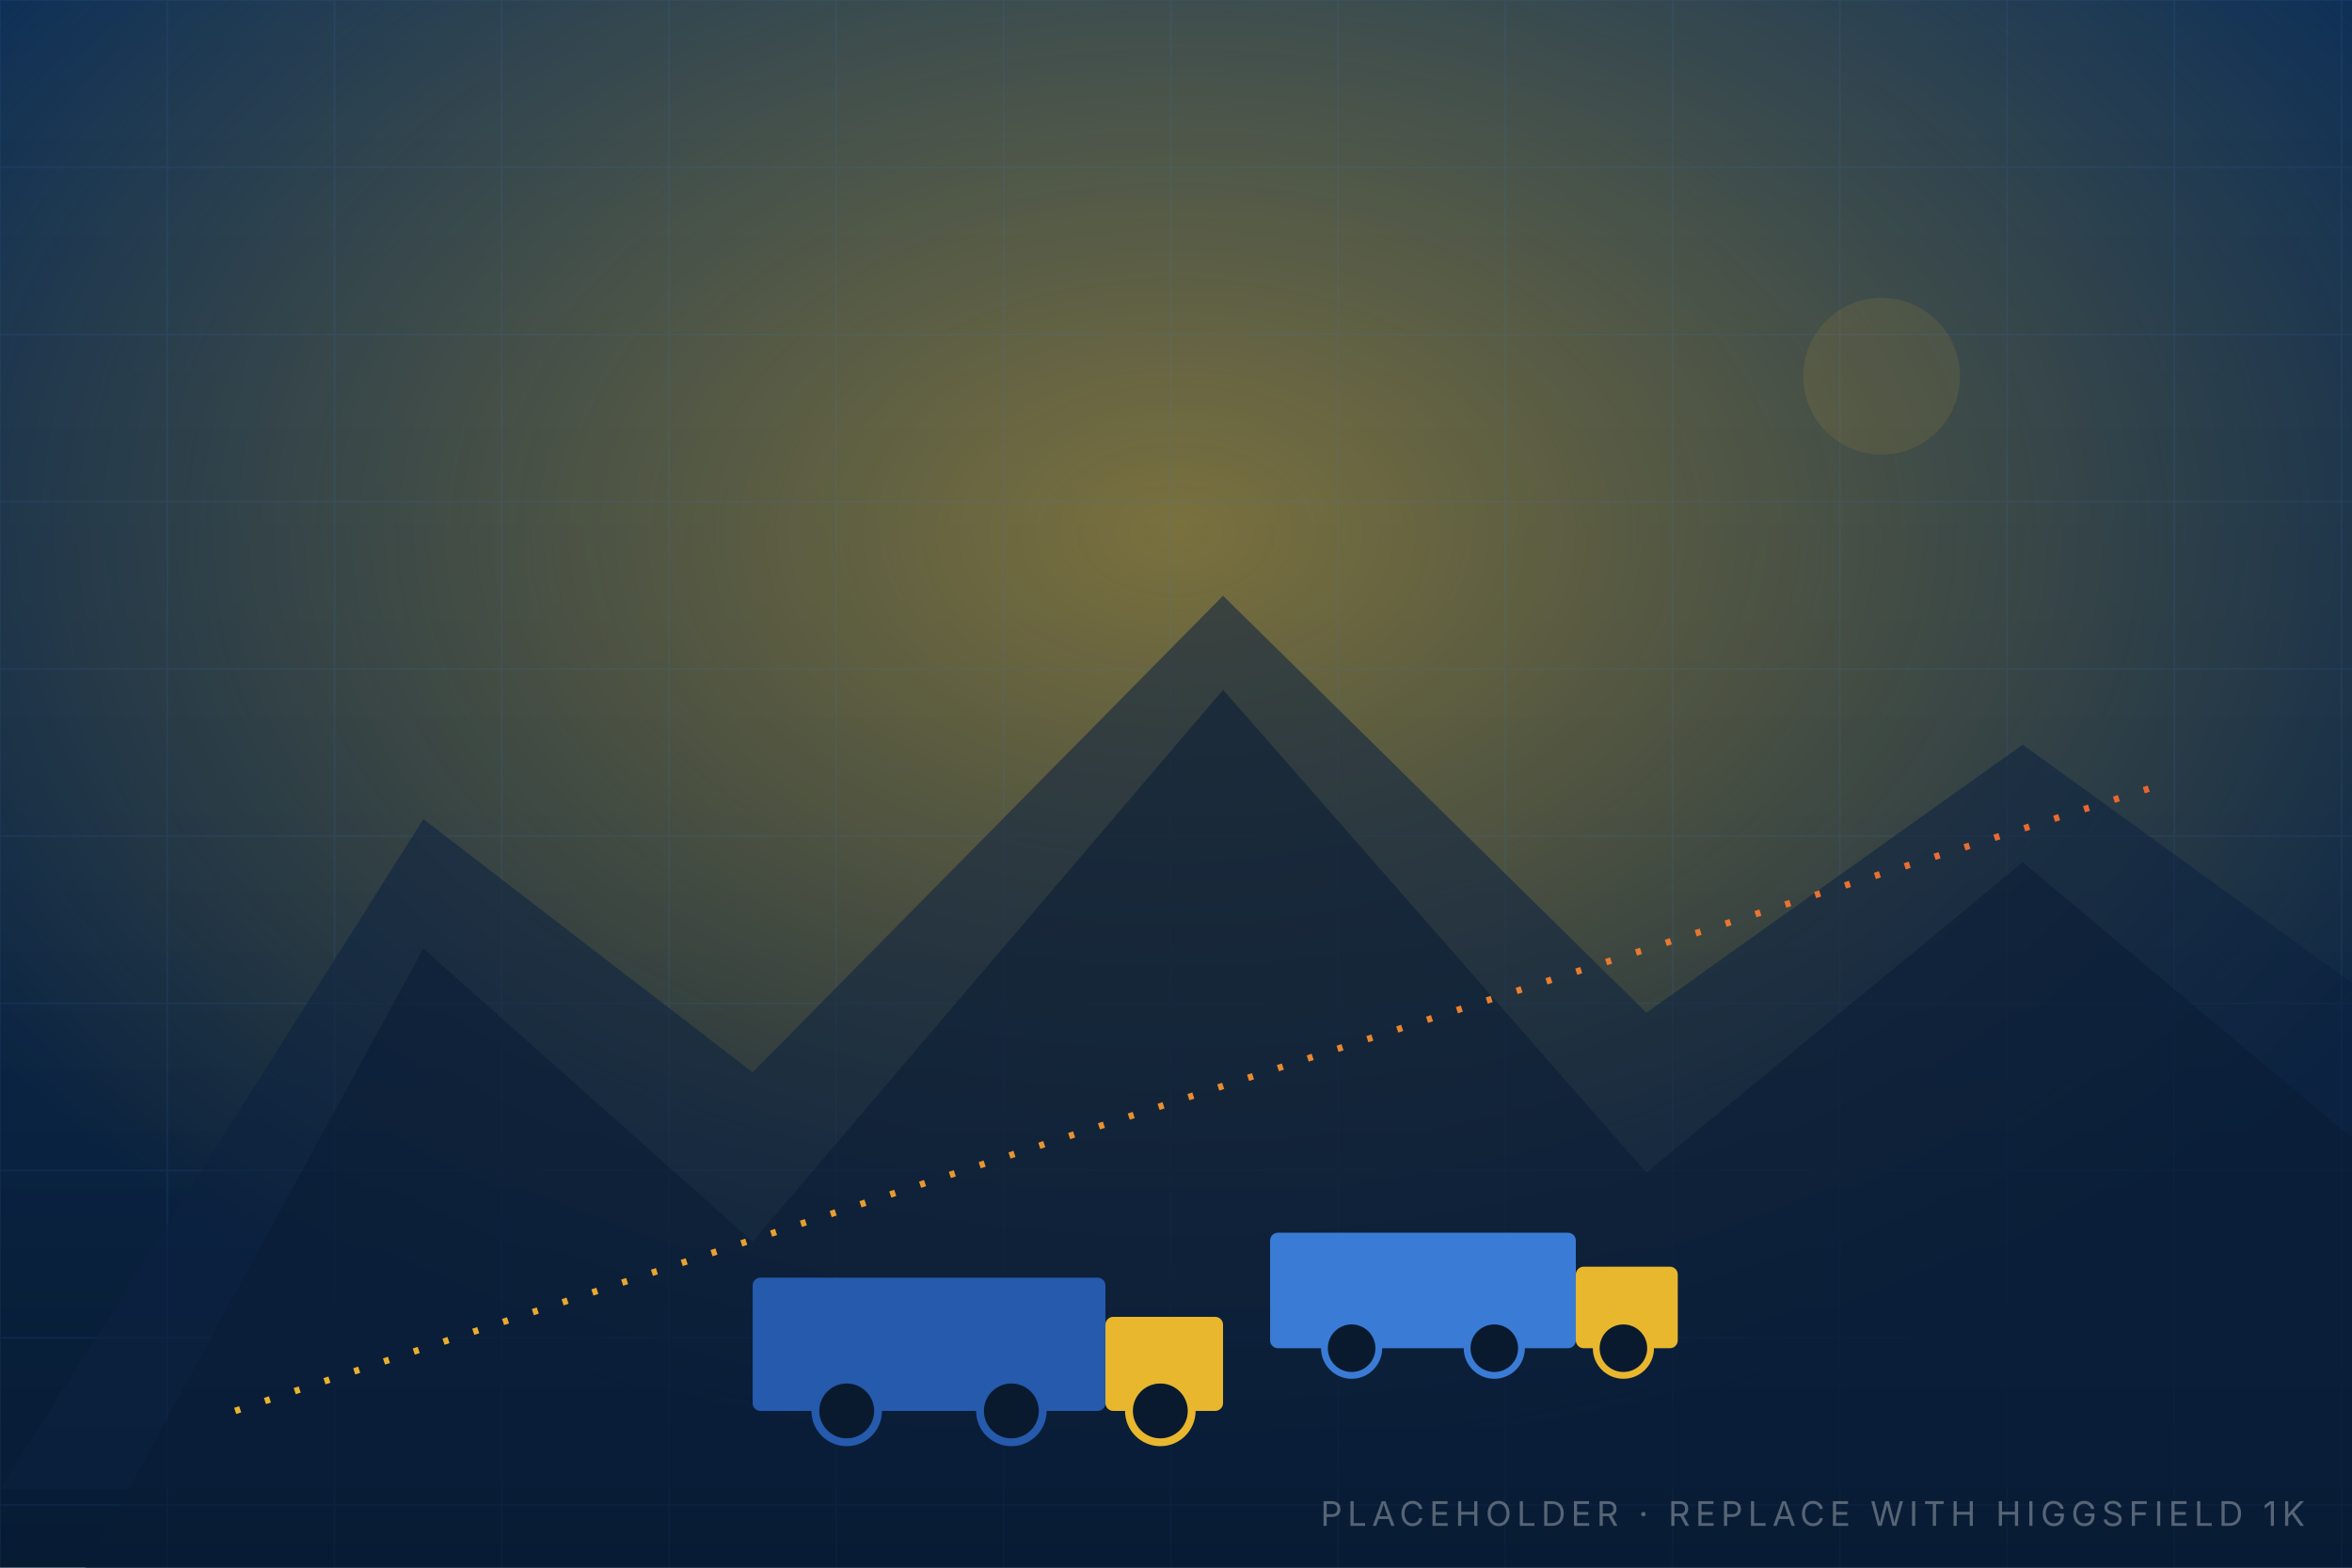
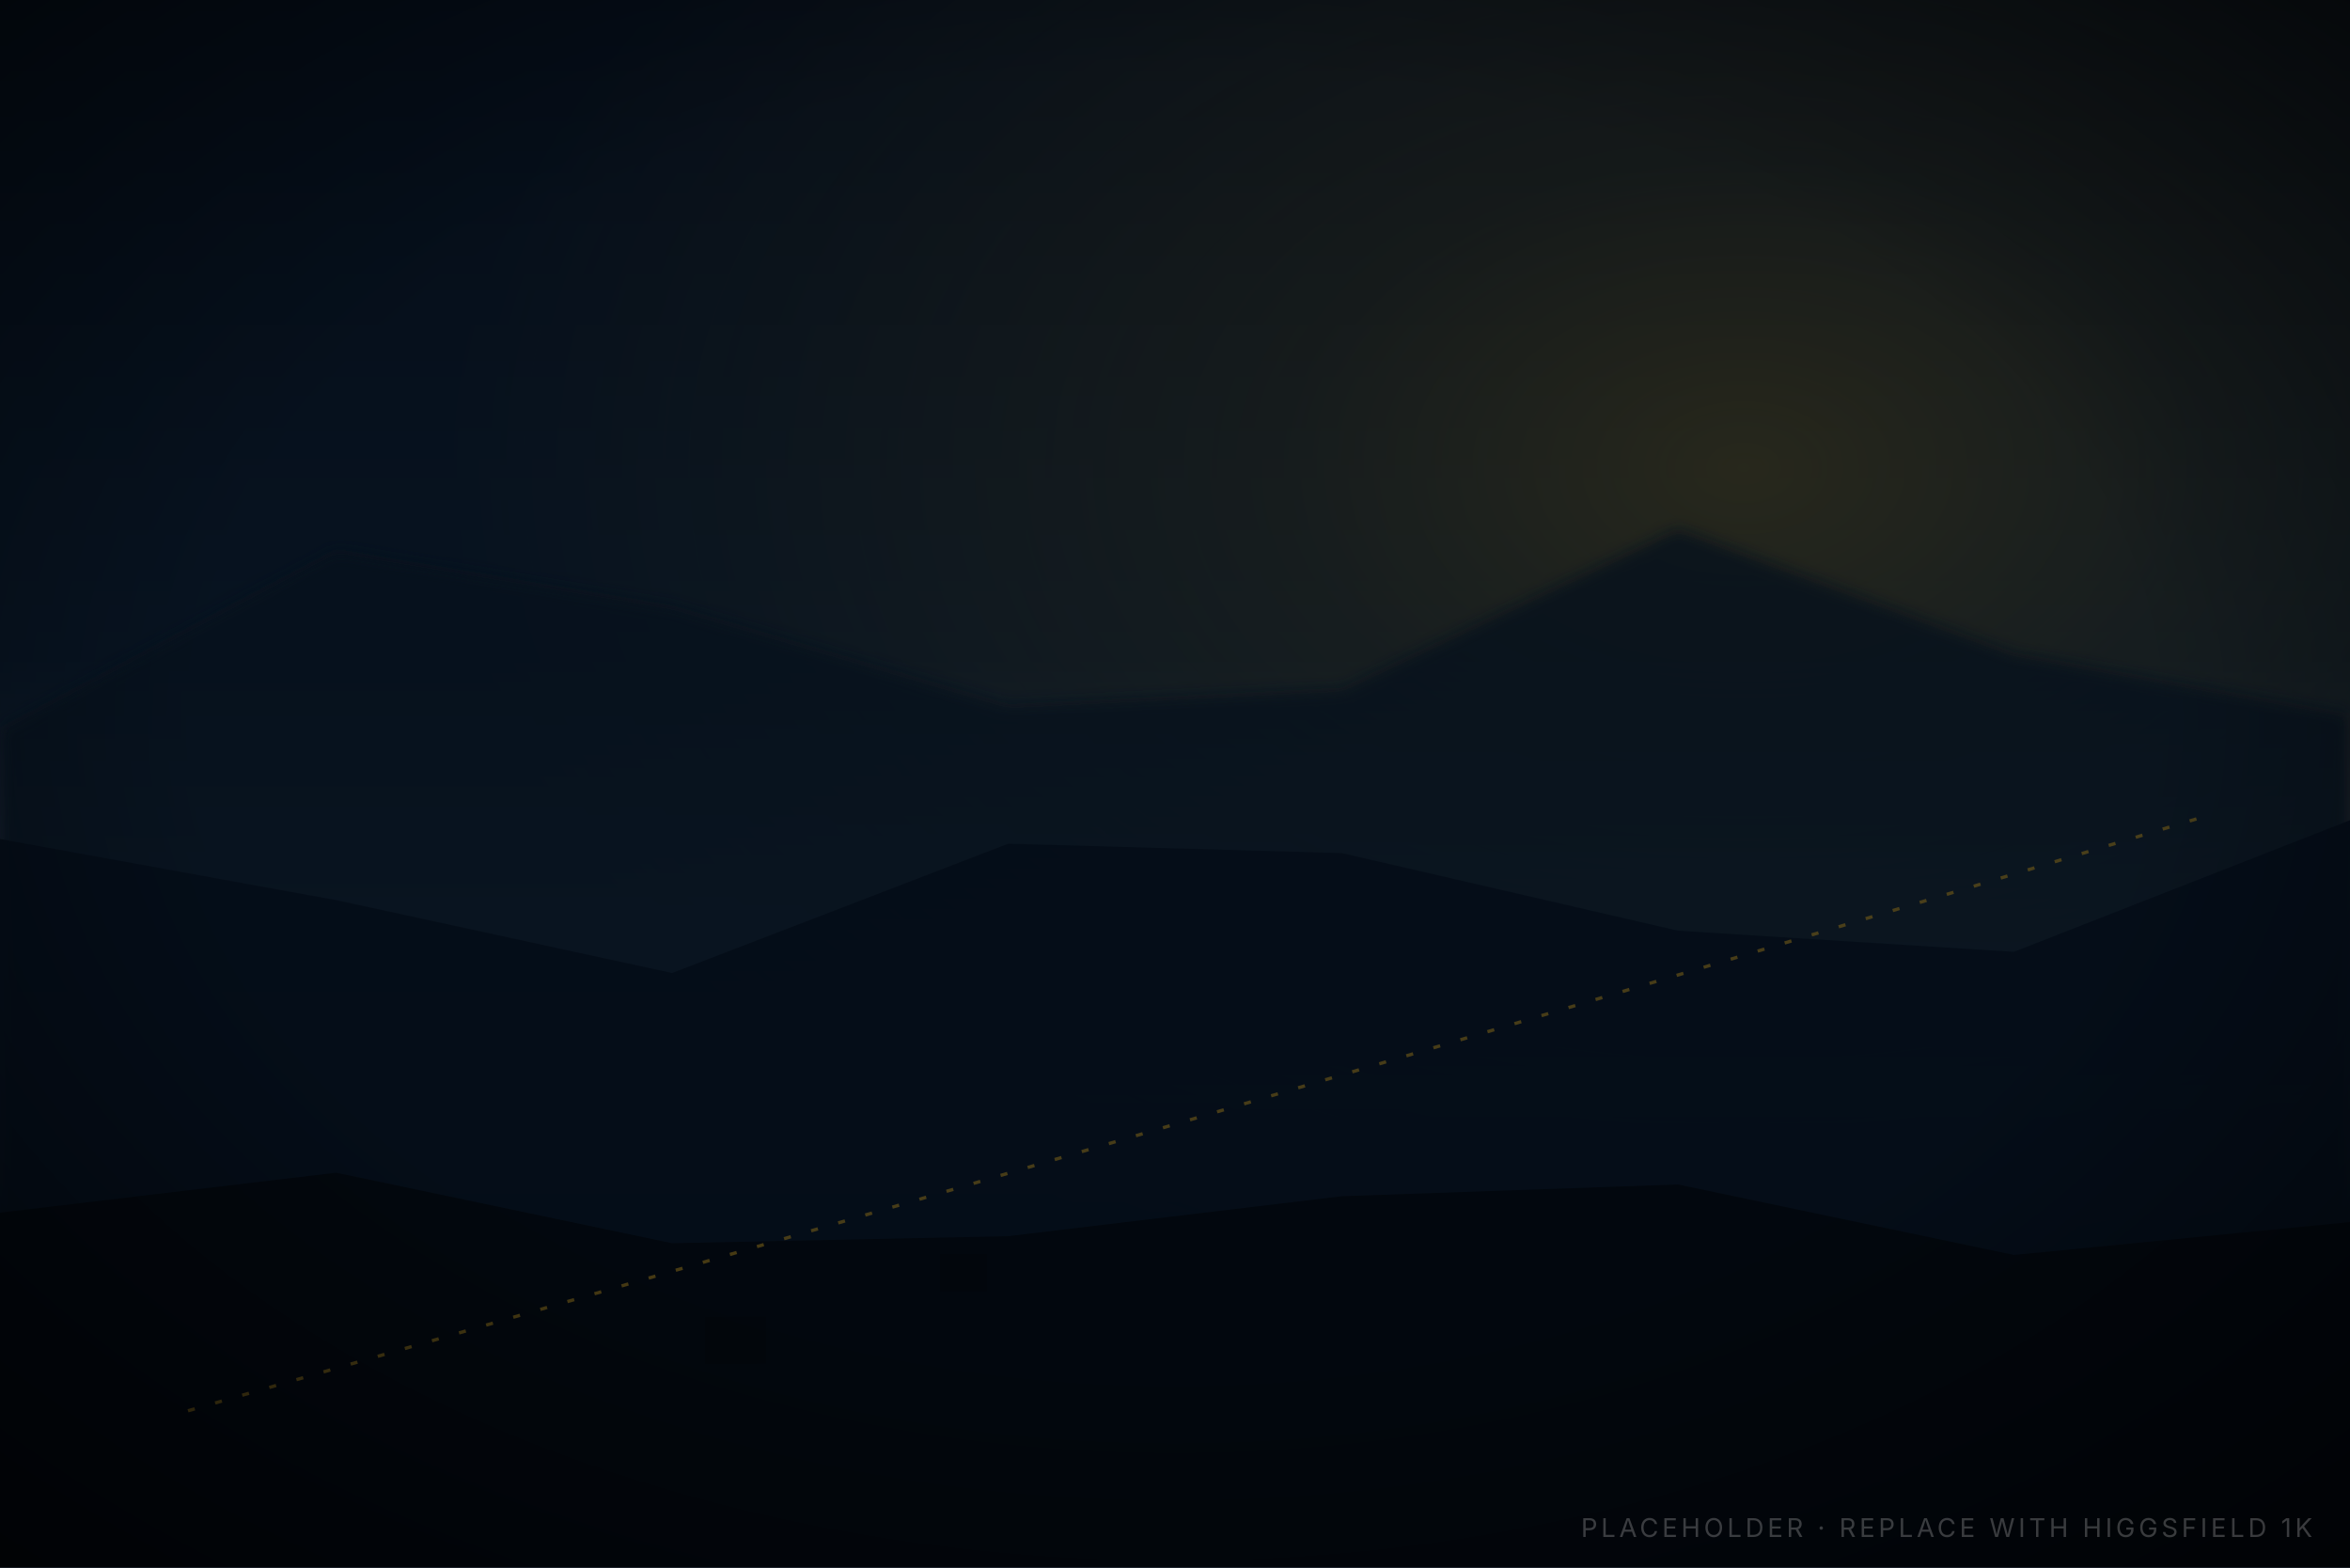
- <svg xmlns="http://www.w3.org/2000/svg" width="900" height="600" viewBox="0 0 900 600" role="img">
+ <svg xmlns="http://www.w3.org/2000/svg" width="1000" height="667" viewBox="0 0 1000 667" role="img" preserveAspectRatio="xMidYMid slice">
  <defs>
    <linearGradient id="sky" x1="0" y1="0" x2="0" y2="1">
-       <stop offset="0" stop-color="#0e3057" />
-       <stop offset="0.55" stop-color="#0B2748" />
-       <stop offset="1" stop-color="#071B33" />
+       <stop offset="0" stop-color="#0a1a2f" />
+       <stop offset="0.42" stop-color="#0f2742" />
+       <stop offset="0.7" stop-color="#3a5573" />
+       <stop offset="1" stop-color="#050e1b" />
    </linearGradient>
-     <radialGradient id="glow" cx="50%" cy="34%" r="60%">
-       <stop offset="0" stop-color="#E8B72E" stop-opacity="0.5" />
-       <stop offset="1" stop-color="#E8B72E" stop-opacity="0" />
+     <radialGradient id="sun" cx="74%" cy="30%" r="55%">
+       <stop offset="0" stop-color="#e8b72e" stop-opacity="0.3" />
+       <stop offset="0.35" stop-color="#e8b72e" stop-opacity="0.14" />
+       <stop offset="1" stop-color="#e8b72e" stop-opacity="0" />
    </radialGradient>
-     <linearGradient id="gold" x1="0" y1="0" x2="1" y2="0">
-       <stop offset="0" stop-color="#E8B72E" />
-       <stop offset="1" stop-color="#E96332" />
+     <radialGradient id="vig" cx="50%" cy="46%" r="75%">
+       <stop offset="0.55" stop-color="#000" stop-opacity="0" />
+       <stop offset="1" stop-color="#000" stop-opacity="0.66" />
+     </radialGradient>
+     <linearGradient id="cobaltShade" x1="0" y1="0" x2="0" y2="1">
+       <stop offset="0" stop-color="#255aad" stop-opacity="0.0" />
+       <stop offset="1" stop-color="#255aad" stop-opacity="0.22" />
    </linearGradient>
+     <filter id="grain">
+       <feTurbulence type="fractalNoise" baseFrequency="0.9" numOctaves="2" seed="44" stitchTiles="stitch" result="n" />
+       <feColorMatrix in="n" type="matrix" values="0 0 0 0 0  0 0 0 0 0  0 0 0 0 0  0 0 0 0.7 0" />
+       <feComponentTransfer>
+         <feFuncA type="linear" slope="0.05" />
+       </feComponentTransfer>
+       <feComposite operator="over" in2="SourceGraphic" />
+     </filter>
+     <filter id="soft">
+       <feGaussianBlur stdDeviation="3" />
+     </filter>
+     <filter id="haze">
+       <feGaussianBlur stdDeviation="14" />
+     </filter>
  </defs>
-   <rect width="900" height="600" fill="url(#sky)" />
-   <rect width="900" height="600" fill="url(#glow)" />
-   <g stroke="#3A7BD5" stroke-width="0.6" opacity="0.12">
-     <line x1="0" y1="0" x2="0" y2="600" />
-     <line x1="64" y1="0" x2="64" y2="600" />
-     <line x1="128" y1="0" x2="128" y2="600" />
-     <line x1="192" y1="0" x2="192" y2="600" />
-     <line x1="256" y1="0" x2="256" y2="600" />
-     <line x1="320" y1="0" x2="320" y2="600" />
-     <line x1="384" y1="0" x2="384" y2="600" />
-     <line x1="448" y1="0" x2="448" y2="600" />
-     <line x1="512" y1="0" x2="512" y2="600" />
-     <line x1="576" y1="0" x2="576" y2="600" />
-     <line x1="640" y1="0" x2="640" y2="600" />
-     <line x1="704" y1="0" x2="704" y2="600" />
-     <line x1="768" y1="0" x2="768" y2="600" />
-     <line x1="832" y1="0" x2="832" y2="600" />
-     <line x1="896" y1="0" x2="896" y2="600" />
-     <line x1="0" y1="0" x2="900" y2="0" />
-     <line x1="0" y1="64" x2="900" y2="64" />
-     <line x1="0" y1="128" x2="900" y2="128" />
-     <line x1="0" y1="192" x2="900" y2="192" />
-     <line x1="0" y1="256" x2="900" y2="256" />
-     <line x1="0" y1="320" x2="900" y2="320" />
-     <line x1="0" y1="384" x2="900" y2="384" />
-     <line x1="0" y1="448" x2="900" y2="448" />
-     <line x1="0" y1="512" x2="900" y2="512" />
-     <line x1="0" y1="576" x2="900" y2="576" />
+   <rect width="1000" height="667" fill="url(#sky)" />
+   <rect width="1000" height="667" fill="url(#sun)" />
+   <path d="M0 667 L0 280.14 L0 310 L143 234 L286 258 L429 300 L571 293 L714 225 L857 278 L1000 304 L1000 667 Z" fill="#0b2038" opacity="0.8" filter="url(#soft)" />
+   <path d="M0 667 L0 386.86 L0 357 L143 383 L286 414 L429 359 L571 363 L714 396 L857 405 L1000 349 L1000 667 Z" fill="#091a30" opacity="0.92" />
+   <path d="M0 667 L0 520.26 L0 516 L143 499 L286 529 L429 526 L571 509 L714 504 L857 534 L1000 520 L1000 667 Z" fill="#050f1c" opacity="1" />
+   <path d="M80 600.3 Q 500 480.24 940 346.84" stroke="#e8b72e" stroke-width="1.4" stroke-dasharray="3 9" fill="none" opacity="0.6" />
+   <g fill="#040d18">
+     <rect x="300" y="560.28" width="26" height="20" />
+     <rect x="400" y="533.6" width="20" height="16" />
  </g>
-   <path d="M0,570 L162,313.5 L288,410.4 L468,228 L630,387.6 L774,285 L900,376.2 L900,570 Z" fill="#0b2140" opacity="0.55" />
-   <path d="M0,660 L162,363 L288,475.2 L468,264 L630,448.8 L774,330 L900,435.6 L900,660 Z" fill="#091b34" opacity="0.55" />
-   <path d="M90,540 Q450,420 828,300" fill="none" stroke="url(#gold)" stroke-width="2.5" stroke-dasharray="2 10" />
-   <g>
-     <rect x="288" y="489" width="135" height="51" rx="3" fill="#255AAD" />
-     <rect x="423" y="504" width="45" height="36" rx="3" fill="#E8B72E" />
-     <circle cx="324" cy="540" r="12" fill="#0a1a2e" stroke="#255AAD" stroke-width="3" />
-     <circle cx="387" cy="540" r="12" fill="#0a1a2e" stroke="#255AAD" stroke-width="3" />
-     <circle cx="444" cy="540" r="12" fill="#0a1a2e" stroke="#E8B72E" stroke-width="3" />
-   </g>
-   <g>
-     <rect x="486" y="471.8" width="117" height="44.2" rx="3" fill="#3A7BD5" />
-     <rect x="603" y="484.8" width="39" height="31.2" rx="3" fill="#E8B72E" />
-     <circle cx="517.2" cy="516" r="10.4" fill="#0a1a2e" stroke="#3A7BD5" stroke-width="2.6" />
-     <circle cx="571.8" cy="516" r="10.4" fill="#0a1a2e" stroke="#3A7BD5" stroke-width="2.6" />
-     <circle cx="621.2" cy="516" r="10.4" fill="#0a1a2e" stroke="#E8B72E" stroke-width="2.6" />
-   </g>
-   <circle cx="720" cy="144" r="30" fill="#E8B72E" opacity="0.1" />
-   <text x="882" y="584" text-anchor="end" font-family="Inter, sans-serif" font-size="13" fill="#ffffff" opacity="0.32" letter-spacing="2">PLACEHOLDER · REPLACE WITH HIGGSFIELD 1K</text>
+   <rect width="1000" height="667" fill="url(#vig)" />
+   <rect width="1000" height="667" filter="url(#grain)" opacity="0.5" />
+   <text x="984" y="654" text-anchor="end" font-family="Inter,system-ui,sans-serif" font-size="11" fill="#ffffff" opacity="0.22" letter-spacing="1.5">PLACEHOLDER · REPLACE WITH HIGGSFIELD 1K</text>
</svg>
